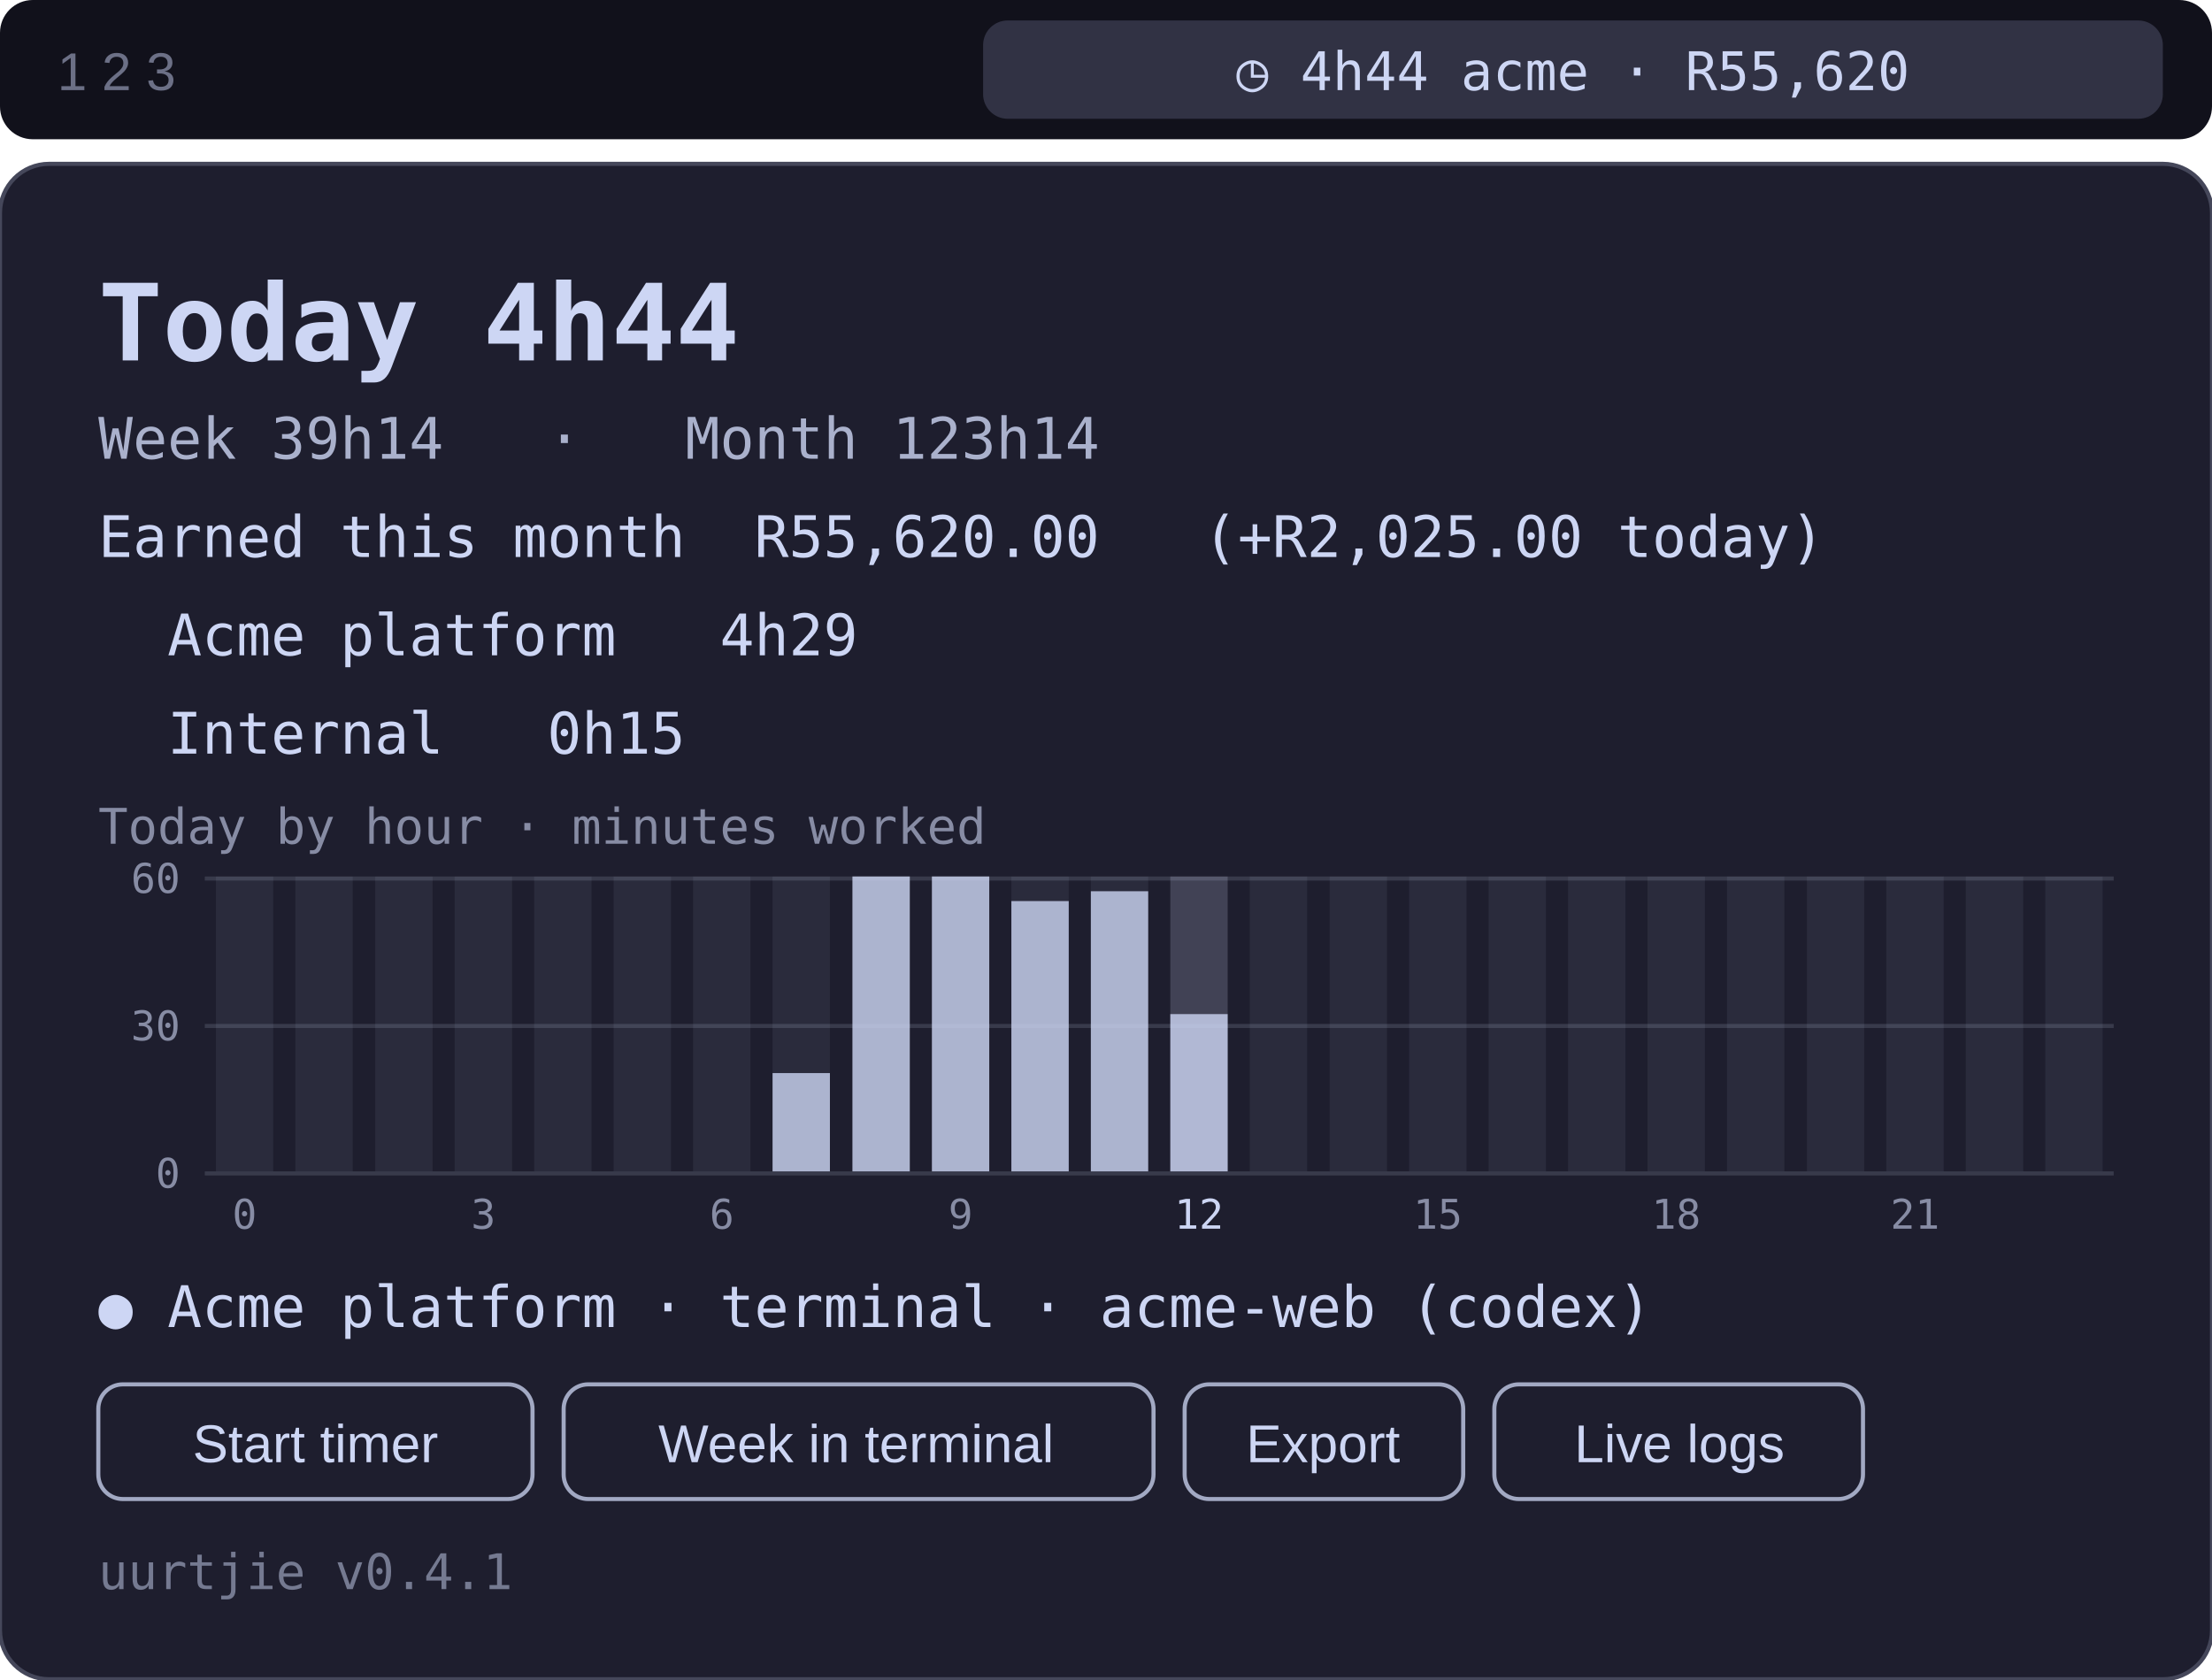
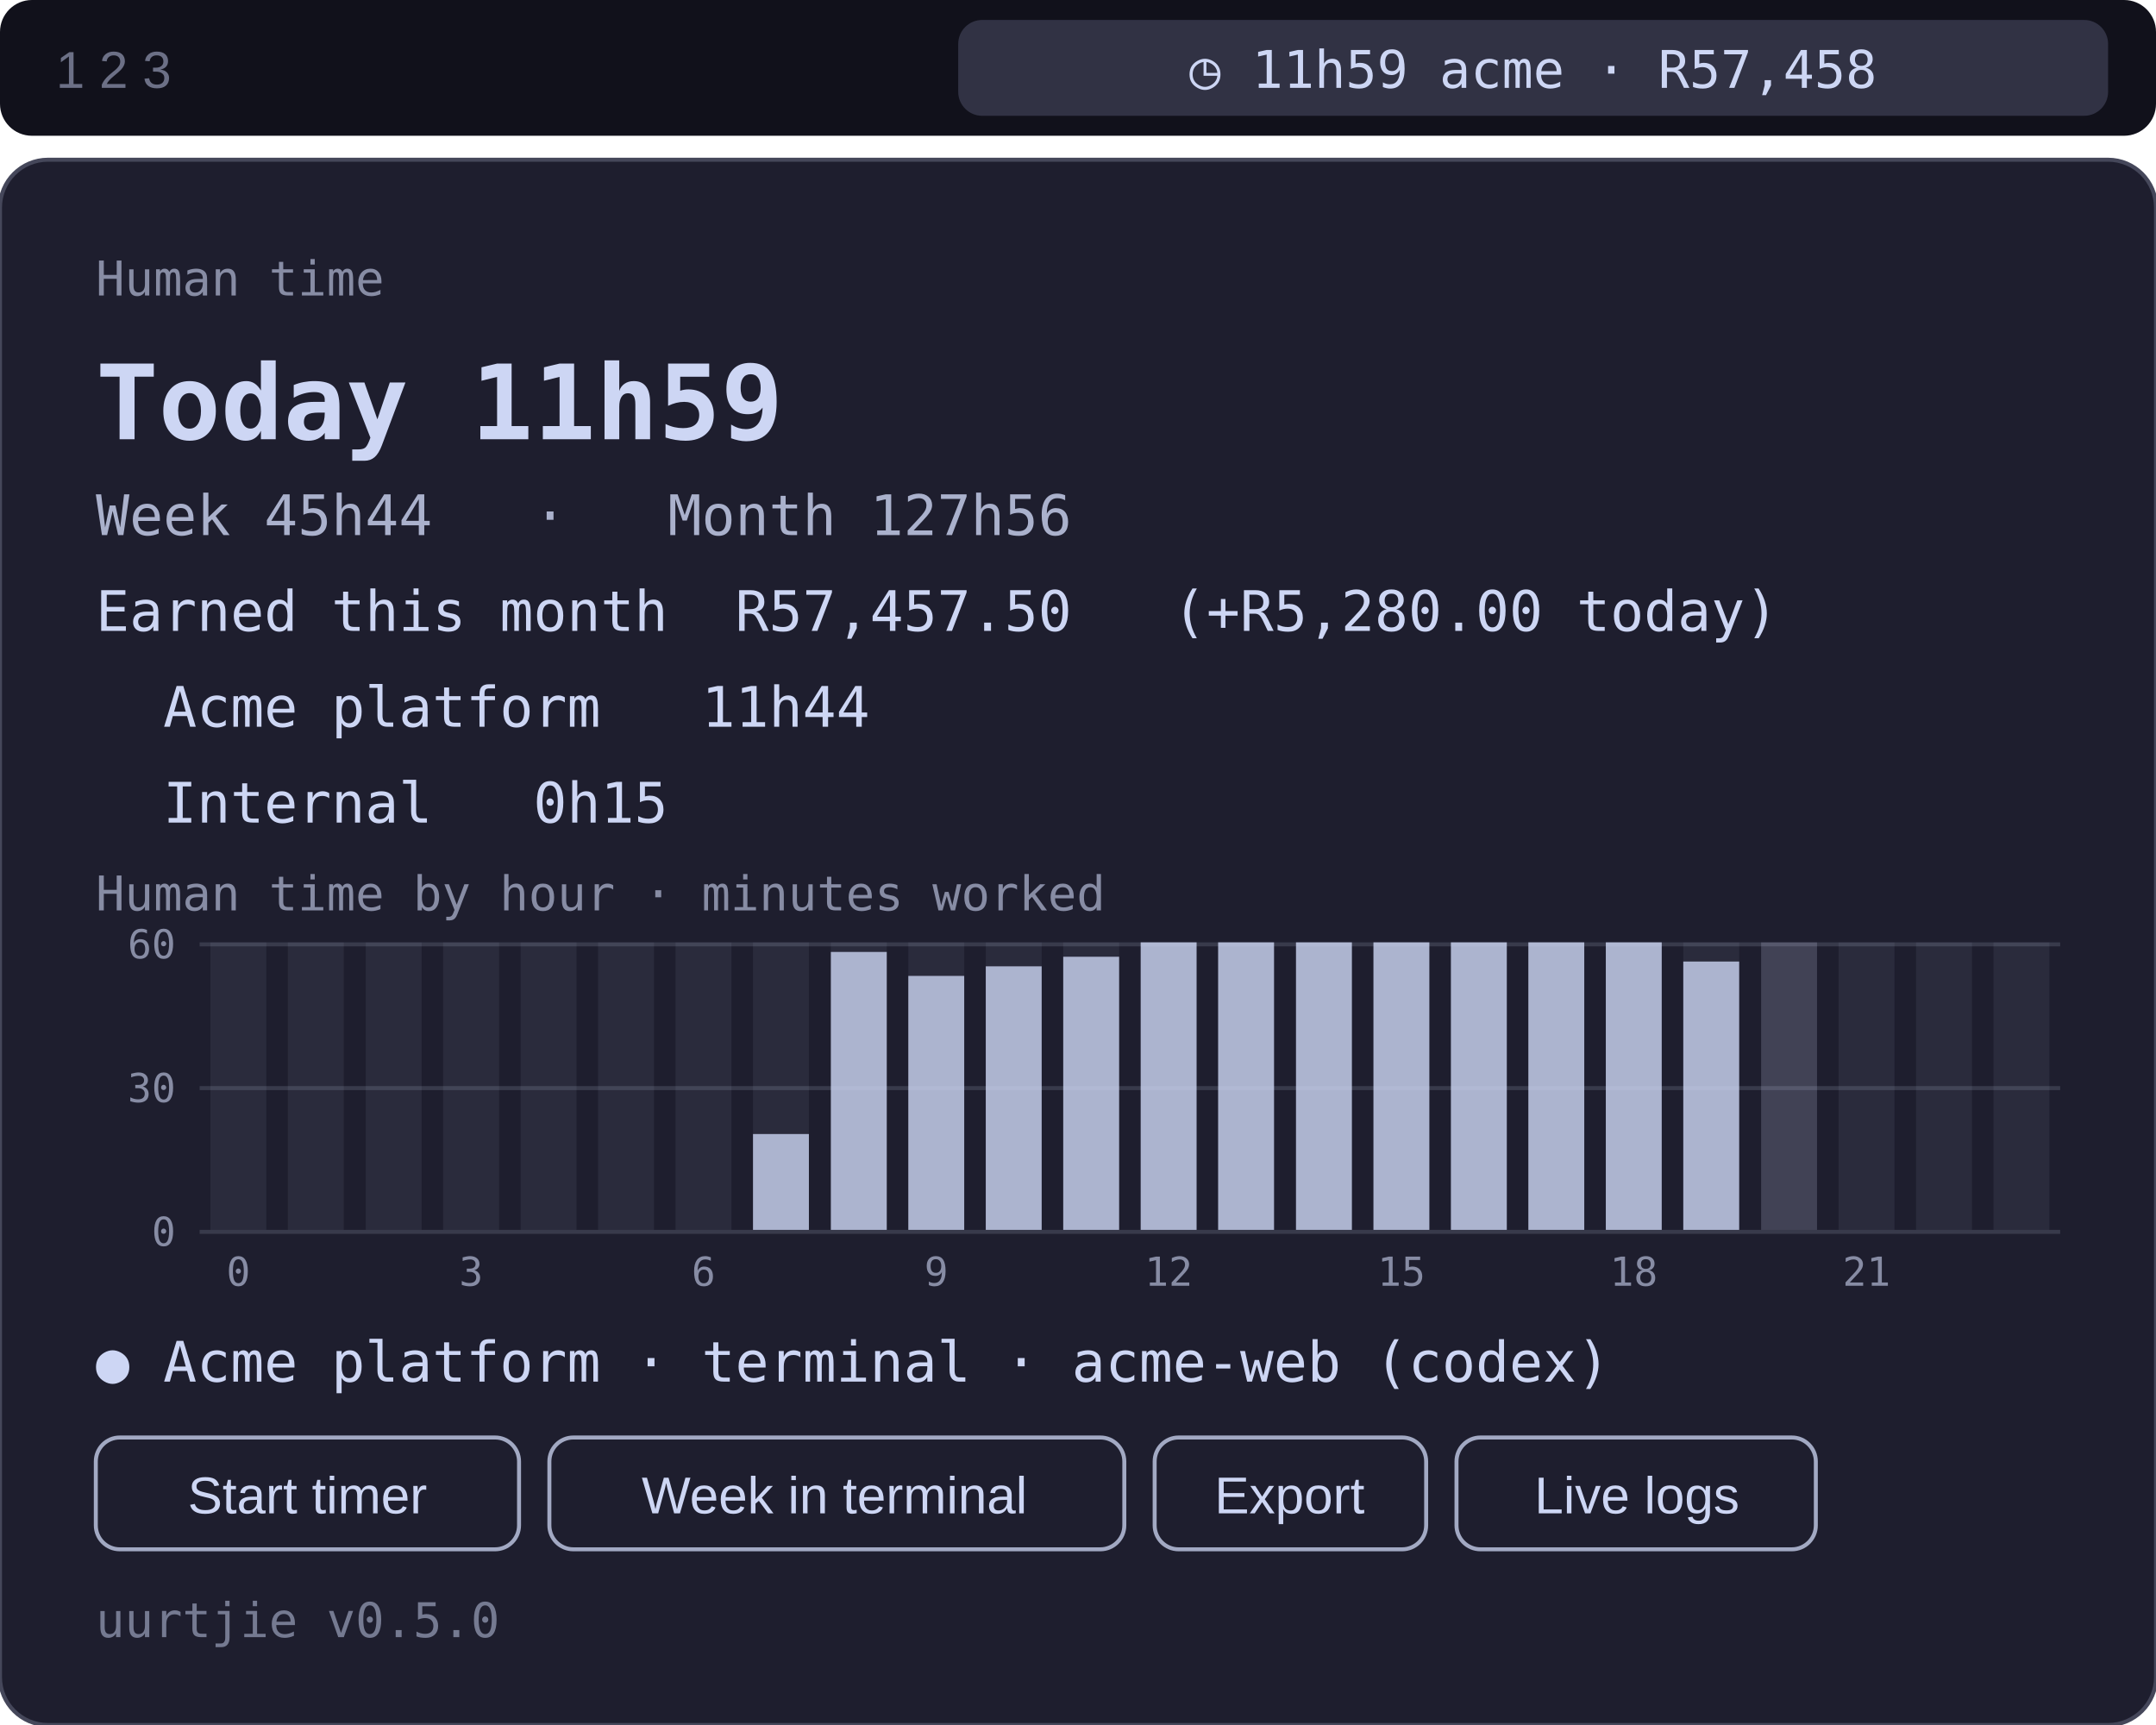
- <svg xmlns="http://www.w3.org/2000/svg" width="540" height="410" viewBox="0 0 540 410" role="img" aria-label="The uurtjie bar widget and the panel it opens">
-   <rect y="40" width="540" height="370" rx="12" fill="#1e1e2e" stroke="#45475a" />
+ <svg xmlns="http://www.w3.org/2000/svg" width="540" height="432" viewBox="0 0 540 432" role="img" aria-label="The uurtjie bar widget and the panel it opens">
+   <rect y="40" width="540" height="392" rx="12" fill="#1e1e2e" stroke="#45475a" />
  <rect width="540" height="34" rx="8" fill="#11111b" />
  <text x="14" y="22" fill="#6c7086" font-family="-apple-system,'Segoe UI','Helvetica Neue',Arial,sans-serif" font-size="13">1  2  3</text>
  <rect x="240" y="5" width="288" height="24" rx="6" fill="#313244" />
-   <text x="384" y="22" fill="#cdd6f4" font-family="'JetBrains Mono','DejaVu Sans Mono','Liberation Mono',ui-monospace,Menlo,Consolas,monospace" font-size="13" text-anchor="middle">◷ 4h44 acme · R55,620</text>
-   <text x="24" y="88" fill="#cdd6f4" fill-opacity="1.0" font-family="'JetBrains Mono','DejaVu Sans Mono','Liberation Mono',ui-monospace,Menlo,Consolas,monospace" font-size="26" font-weight="600" xml:space="preserve">Today 4h44</text>
-   <text x="24" y="112" fill="#cdd6f4" fill-opacity="0.8" font-family="'JetBrains Mono','DejaVu Sans Mono','Liberation Mono',ui-monospace,Menlo,Consolas,monospace" font-size="14" font-weight="400" xml:space="preserve">Week 39h14   ·   Month 123h14</text>
-   <text x="24" y="136" fill="#cdd6f4" fill-opacity="1.0" font-family="'JetBrains Mono','DejaVu Sans Mono','Liberation Mono',ui-monospace,Menlo,Consolas,monospace" font-size="14" font-weight="400" xml:space="preserve">Earned this month  R55,620.00   (+R2,025.00 today)</text>
-   <text x="24" y="160" fill="#cdd6f4" fill-opacity="1.0" font-family="'JetBrains Mono','DejaVu Sans Mono','Liberation Mono',ui-monospace,Menlo,Consolas,monospace" font-size="14" font-weight="400" xml:space="preserve">  Acme platform   4h29</text>
-   <text x="24" y="184" fill="#cdd6f4" fill-opacity="1.0" font-family="'JetBrains Mono','DejaVu Sans Mono','Liberation Mono',ui-monospace,Menlo,Consolas,monospace" font-size="14" font-weight="400" xml:space="preserve">  Internal   0h15</text>
-   <text x="24" y="206" fill="#cdd6f4" fill-opacity="0.6" font-family="'JetBrains Mono','DejaVu Sans Mono','Liberation Mono',ui-monospace,Menlo,Consolas,monospace" font-size="12" font-weight="400" xml:space="preserve">Today by hour · minutes worked</text>
-   <text x="44" y="218.0" fill="#cdd6f4" fill-opacity=".6" font-family="'JetBrains Mono','DejaVu Sans Mono','Liberation Mono',ui-monospace,Menlo,Consolas,monospace" font-size="10" text-anchor="end">60</text>
-   <rect x="50" y="214.0" width="466" height="1" fill="#cdd6f4" fill-opacity=".15" />
-   <text x="44" y="254.0" fill="#cdd6f4" fill-opacity=".6" font-family="'JetBrains Mono','DejaVu Sans Mono','Liberation Mono',ui-monospace,Menlo,Consolas,monospace" font-size="10" text-anchor="end">30</text>
-   <rect x="50" y="250.0" width="466" height="1" fill="#cdd6f4" fill-opacity=".15" />
-   <text x="44" y="290.0" fill="#cdd6f4" fill-opacity=".6" font-family="'JetBrains Mono','DejaVu Sans Mono','Liberation Mono',ui-monospace,Menlo,Consolas,monospace" font-size="10" text-anchor="end">0</text>
-   <rect x="50" y="286.0" width="466" height="1" fill="#cdd6f4" fill-opacity=".15" />
-   <rect x="52.7" y="214" width="14.0" height="72" fill="#cdd6f4" fill-opacity="0.07" />
-   <text x="59.7" y="300" fill="#cdd6f4" fill-opacity="0.6" font-family="'JetBrains Mono','DejaVu Sans Mono','Liberation Mono',ui-monospace,Menlo,Consolas,monospace" font-size="10" text-anchor="middle">0</text>
-   <rect x="72.1" y="214" width="14.0" height="72" fill="#cdd6f4" fill-opacity="0.07" />
-   <rect x="91.6" y="214" width="14.0" height="72" fill="#cdd6f4" fill-opacity="0.07" />
-   <rect x="111.0" y="214" width="14.0" height="72" fill="#cdd6f4" fill-opacity="0.07" />
-   <text x="118.0" y="300" fill="#cdd6f4" fill-opacity="0.6" font-family="'JetBrains Mono','DejaVu Sans Mono','Liberation Mono',ui-monospace,Menlo,Consolas,monospace" font-size="10" text-anchor="middle">3</text>
-   <rect x="130.4" y="214" width="14.0" height="72" fill="#cdd6f4" fill-opacity="0.07" />
-   <rect x="149.8" y="214" width="14.0" height="72" fill="#cdd6f4" fill-opacity="0.07" />
-   <rect x="169.2" y="214" width="14.0" height="72" fill="#cdd6f4" fill-opacity="0.07" />
-   <text x="176.2" y="300" fill="#cdd6f4" fill-opacity="0.6" font-family="'JetBrains Mono','DejaVu Sans Mono','Liberation Mono',ui-monospace,Menlo,Consolas,monospace" font-size="10" text-anchor="middle">6</text>
-   <rect x="188.6" y="214" width="14.0" height="72" fill="#cdd6f4" fill-opacity="0.07" />
-   <rect x="188.6" y="262.0" width="14.0" height="24.0" fill="#cdd6f4" fill-opacity=".8" />
-   <rect x="208.1" y="214" width="14.0" height="72" fill="#cdd6f4" fill-opacity="0.07" />
-   <rect x="208.1" y="214.0" width="14.0" height="72.0" fill="#cdd6f4" fill-opacity=".8" />
-   <rect x="227.5" y="214" width="14.0" height="72" fill="#cdd6f4" fill-opacity="0.07" />
-   <rect x="227.5" y="214.0" width="14.0" height="72.0" fill="#cdd6f4" fill-opacity=".8" />
-   <text x="234.5" y="300" fill="#cdd6f4" fill-opacity="0.6" font-family="'JetBrains Mono','DejaVu Sans Mono','Liberation Mono',ui-monospace,Menlo,Consolas,monospace" font-size="10" text-anchor="middle">9</text>
-   <rect x="246.9" y="214" width="14.0" height="72" fill="#cdd6f4" fill-opacity="0.07" />
-   <rect x="246.9" y="220.0" width="14.0" height="66.0" fill="#cdd6f4" fill-opacity=".8" />
-   <rect x="266.3" y="214" width="14.0" height="72" fill="#cdd6f4" fill-opacity="0.07" />
-   <rect x="266.3" y="217.6" width="14.0" height="68.4" fill="#cdd6f4" fill-opacity=".8" />
-   <rect x="285.7" y="214" width="14.0" height="72" fill="#cdd6f4" fill-opacity="0.2" />
-   <rect x="285.7" y="247.6" width="14.0" height="38.4" fill="#cdd6f4" fill-opacity=".8" />
-   <text x="292.7" y="300" fill="#cdd6f4" fill-opacity="1" font-family="'JetBrains Mono','DejaVu Sans Mono','Liberation Mono',ui-monospace,Menlo,Consolas,monospace" font-size="10" text-anchor="middle">12</text>
-   <rect x="305.1" y="214" width="14.0" height="72" fill="#cdd6f4" fill-opacity="0.07" />
-   <rect x="324.6" y="214" width="14.0" height="72" fill="#cdd6f4" fill-opacity="0.07" />
-   <rect x="344.0" y="214" width="14.0" height="72" fill="#cdd6f4" fill-opacity="0.07" />
-   <text x="351.0" y="300" fill="#cdd6f4" fill-opacity="0.6" font-family="'JetBrains Mono','DejaVu Sans Mono','Liberation Mono',ui-monospace,Menlo,Consolas,monospace" font-size="10" text-anchor="middle">15</text>
-   <rect x="363.4" y="214" width="14.0" height="72" fill="#cdd6f4" fill-opacity="0.07" />
-   <rect x="382.8" y="214" width="14.0" height="72" fill="#cdd6f4" fill-opacity="0.07" />
-   <rect x="402.2" y="214" width="14.0" height="72" fill="#cdd6f4" fill-opacity="0.07" />
-   <text x="409.2" y="300" fill="#cdd6f4" fill-opacity="0.6" font-family="'JetBrains Mono','DejaVu Sans Mono','Liberation Mono',ui-monospace,Menlo,Consolas,monospace" font-size="10" text-anchor="middle">18</text>
-   <rect x="421.6" y="214" width="14.0" height="72" fill="#cdd6f4" fill-opacity="0.07" />
-   <rect x="441.1" y="214" width="14.0" height="72" fill="#cdd6f4" fill-opacity="0.07" />
-   <rect x="460.5" y="214" width="14.0" height="72" fill="#cdd6f4" fill-opacity="0.07" />
-   <text x="467.5" y="300" fill="#cdd6f4" fill-opacity="0.6" font-family="'JetBrains Mono','DejaVu Sans Mono','Liberation Mono',ui-monospace,Menlo,Consolas,monospace" font-size="10" text-anchor="middle">21</text>
-   <rect x="479.9" y="214" width="14.0" height="72" fill="#cdd6f4" fill-opacity="0.07" />
-   <rect x="499.3" y="214" width="14.0" height="72" fill="#cdd6f4" fill-opacity="0.07" />
-   <text x="24" y="324" fill="#cdd6f4" fill-opacity="1.0" font-family="'JetBrains Mono','DejaVu Sans Mono','Liberation Mono',ui-monospace,Menlo,Consolas,monospace" font-size="14" font-weight="400" xml:space="preserve">● Acme platform · terminal · acme-web (codex)</text>
-   <rect x="24" y="338" width="106" height="28" rx="6" fill="none" stroke="#cdd6f4" stroke-opacity=".75" />
-   <text x="77" y="357" fill="#cdd6f4" font-family="-apple-system,'Segoe UI','Helvetica Neue',Arial,sans-serif" font-size="13" text-anchor="middle">Start timer</text>
-   <rect x="137.6" y="338" width="144" height="28" rx="6" fill="none" stroke="#cdd6f4" stroke-opacity=".75" />
-   <text x="209" y="357" fill="#cdd6f4" font-family="-apple-system,'Segoe UI','Helvetica Neue',Arial,sans-serif" font-size="13" text-anchor="middle">Week in terminal</text>
-   <rect x="289.2" y="338" width="68" height="28" rx="6" fill="none" stroke="#cdd6f4" stroke-opacity=".75" />
-   <text x="323" y="357" fill="#cdd6f4" font-family="-apple-system,'Segoe UI','Helvetica Neue',Arial,sans-serif" font-size="13" text-anchor="middle">Export</text>
-   <rect x="364.8" y="338" width="90" height="28" rx="6" fill="none" stroke="#cdd6f4" stroke-opacity=".75" />
-   <text x="410" y="357" fill="#cdd6f4" font-family="-apple-system,'Segoe UI','Helvetica Neue',Arial,sans-serif" font-size="13" text-anchor="middle">Live logs</text>
-   <text x="24" y="388" fill="#cdd6f4" fill-opacity="0.5" font-family="'JetBrains Mono','DejaVu Sans Mono','Liberation Mono',ui-monospace,Menlo,Consolas,monospace" font-size="12" font-weight="400" xml:space="preserve">uurtjie v0.4.1</text>
+   <text x="384" y="22" fill="#cdd6f4" font-family="'JetBrains Mono','DejaVu Sans Mono','Liberation Mono',ui-monospace,Menlo,Consolas,monospace" font-size="13" text-anchor="middle">◷ 11h59 acme · R57,458</text>
+   <text x="24" y="74" fill="#cdd6f4" fill-opacity="0.6" font-family="'JetBrains Mono','DejaVu Sans Mono','Liberation Mono',ui-monospace,Menlo,Consolas,monospace" font-size="12" font-weight="400" xml:space="preserve">Human time</text>
+   <text x="24" y="110" fill="#cdd6f4" fill-opacity="1.0" font-family="'JetBrains Mono','DejaVu Sans Mono','Liberation Mono',ui-monospace,Menlo,Consolas,monospace" font-size="26" font-weight="600" xml:space="preserve">Today 11h59</text>
+   <text x="24" y="134" fill="#cdd6f4" fill-opacity="0.8" font-family="'JetBrains Mono','DejaVu Sans Mono','Liberation Mono',ui-monospace,Menlo,Consolas,monospace" font-size="14" font-weight="400" xml:space="preserve">Week 45h44   ·   Month 127h56</text>
+   <text x="24" y="158" fill="#cdd6f4" fill-opacity="1.0" font-family="'JetBrains Mono','DejaVu Sans Mono','Liberation Mono',ui-monospace,Menlo,Consolas,monospace" font-size="14" font-weight="400" xml:space="preserve">Earned this month  R57,457.50   (+R5,280.00 today)</text>
+   <text x="24" y="182" fill="#cdd6f4" fill-opacity="1.0" font-family="'JetBrains Mono','DejaVu Sans Mono','Liberation Mono',ui-monospace,Menlo,Consolas,monospace" font-size="14" font-weight="400" xml:space="preserve">  Acme platform   11h44</text>
+   <text x="24" y="206" fill="#cdd6f4" fill-opacity="1.0" font-family="'JetBrains Mono','DejaVu Sans Mono','Liberation Mono',ui-monospace,Menlo,Consolas,monospace" font-size="14" font-weight="400" xml:space="preserve">  Internal   0h15</text>
+   <text x="24" y="228" fill="#cdd6f4" fill-opacity="0.6" font-family="'JetBrains Mono','DejaVu Sans Mono','Liberation Mono',ui-monospace,Menlo,Consolas,monospace" font-size="12" font-weight="400" xml:space="preserve">Human time by hour · minutes worked</text>
+   <text x="44" y="240.0" fill="#cdd6f4" fill-opacity=".6" font-family="'JetBrains Mono','DejaVu Sans Mono','Liberation Mono',ui-monospace,Menlo,Consolas,monospace" font-size="10" text-anchor="end">60</text>
+   <rect x="50" y="236.0" width="466" height="1" fill="#cdd6f4" fill-opacity=".15" />
+   <text x="44" y="276.0" fill="#cdd6f4" fill-opacity=".6" font-family="'JetBrains Mono','DejaVu Sans Mono','Liberation Mono',ui-monospace,Menlo,Consolas,monospace" font-size="10" text-anchor="end">30</text>
+   <rect x="50" y="272.0" width="466" height="1" fill="#cdd6f4" fill-opacity=".15" />
+   <text x="44" y="312.0" fill="#cdd6f4" fill-opacity=".6" font-family="'JetBrains Mono','DejaVu Sans Mono','Liberation Mono',ui-monospace,Menlo,Consolas,monospace" font-size="10" text-anchor="end">0</text>
+   <rect x="50" y="308.0" width="466" height="1" fill="#cdd6f4" fill-opacity=".15" />
+   <rect x="52.7" y="236" width="14.0" height="72" fill="#cdd6f4" fill-opacity="0.07" />
+   <text x="59.7" y="322" fill="#cdd6f4" fill-opacity="0.6" font-family="'JetBrains Mono','DejaVu Sans Mono','Liberation Mono',ui-monospace,Menlo,Consolas,monospace" font-size="10" text-anchor="middle">0</text>
+   <rect x="72.1" y="236" width="14.0" height="72" fill="#cdd6f4" fill-opacity="0.07" />
+   <rect x="91.6" y="236" width="14.0" height="72" fill="#cdd6f4" fill-opacity="0.07" />
+   <rect x="111.0" y="236" width="14.0" height="72" fill="#cdd6f4" fill-opacity="0.07" />
+   <text x="118.0" y="322" fill="#cdd6f4" fill-opacity="0.6" font-family="'JetBrains Mono','DejaVu Sans Mono','Liberation Mono',ui-monospace,Menlo,Consolas,monospace" font-size="10" text-anchor="middle">3</text>
+   <rect x="130.4" y="236" width="14.0" height="72" fill="#cdd6f4" fill-opacity="0.07" />
+   <rect x="149.8" y="236" width="14.0" height="72" fill="#cdd6f4" fill-opacity="0.07" />
+   <rect x="169.2" y="236" width="14.0" height="72" fill="#cdd6f4" fill-opacity="0.07" />
+   <text x="176.2" y="322" fill="#cdd6f4" fill-opacity="0.6" font-family="'JetBrains Mono','DejaVu Sans Mono','Liberation Mono',ui-monospace,Menlo,Consolas,monospace" font-size="10" text-anchor="middle">6</text>
+   <rect x="188.6" y="236" width="14.0" height="72" fill="#cdd6f4" fill-opacity="0.07" />
+   <rect x="188.6" y="284.0" width="14.0" height="24.0" fill="#cdd6f4" fill-opacity=".8" />
+   <rect x="208.1" y="236" width="14.0" height="72" fill="#cdd6f4" fill-opacity="0.07" />
+   <rect x="208.1" y="238.4" width="14.0" height="69.6" fill="#cdd6f4" fill-opacity=".8" />
+   <rect x="227.5" y="236" width="14.0" height="72" fill="#cdd6f4" fill-opacity="0.07" />
+   <rect x="227.5" y="244.4" width="14.0" height="63.6" fill="#cdd6f4" fill-opacity=".8" />
+   <text x="234.5" y="322" fill="#cdd6f4" fill-opacity="0.6" font-family="'JetBrains Mono','DejaVu Sans Mono','Liberation Mono',ui-monospace,Menlo,Consolas,monospace" font-size="10" text-anchor="middle">9</text>
+   <rect x="246.9" y="236" width="14.0" height="72" fill="#cdd6f4" fill-opacity="0.07" />
+   <rect x="246.9" y="242.0" width="14.0" height="66.0" fill="#cdd6f4" fill-opacity=".8" />
+   <rect x="266.3" y="236" width="14.0" height="72" fill="#cdd6f4" fill-opacity="0.07" />
+   <rect x="266.3" y="239.6" width="14.0" height="68.4" fill="#cdd6f4" fill-opacity=".8" />
+   <rect x="285.7" y="236" width="14.0" height="72" fill="#cdd6f4" fill-opacity="0.07" />
+   <rect x="285.7" y="236.0" width="14.0" height="72.0" fill="#cdd6f4" fill-opacity=".8" />
+   <text x="292.7" y="322" fill="#cdd6f4" fill-opacity="0.6" font-family="'JetBrains Mono','DejaVu Sans Mono','Liberation Mono',ui-monospace,Menlo,Consolas,monospace" font-size="10" text-anchor="middle">12</text>
+   <rect x="305.1" y="236" width="14.0" height="72" fill="#cdd6f4" fill-opacity="0.07" />
+   <rect x="305.1" y="236.0" width="14.0" height="72.0" fill="#cdd6f4" fill-opacity=".8" />
+   <rect x="324.6" y="236" width="14.0" height="72" fill="#cdd6f4" fill-opacity="0.07" />
+   <rect x="324.6" y="236.0" width="14.0" height="72.0" fill="#cdd6f4" fill-opacity=".8" />
+   <rect x="344.0" y="236" width="14.0" height="72" fill="#cdd6f4" fill-opacity="0.07" />
+   <rect x="344.0" y="236.0" width="14.0" height="72.0" fill="#cdd6f4" fill-opacity=".8" />
+   <text x="351.0" y="322" fill="#cdd6f4" fill-opacity="0.6" font-family="'JetBrains Mono','DejaVu Sans Mono','Liberation Mono',ui-monospace,Menlo,Consolas,monospace" font-size="10" text-anchor="middle">15</text>
+   <rect x="363.4" y="236" width="14.0" height="72" fill="#cdd6f4" fill-opacity="0.07" />
+   <rect x="363.4" y="236.0" width="14.0" height="72.0" fill="#cdd6f4" fill-opacity=".8" />
+   <rect x="382.8" y="236" width="14.0" height="72" fill="#cdd6f4" fill-opacity="0.07" />
+   <rect x="382.8" y="236.0" width="14.0" height="72.0" fill="#cdd6f4" fill-opacity=".8" />
+   <rect x="402.2" y="236" width="14.0" height="72" fill="#cdd6f4" fill-opacity="0.07" />
+   <rect x="402.2" y="236.0" width="14.0" height="72.0" fill="#cdd6f4" fill-opacity=".8" />
+   <text x="409.2" y="322" fill="#cdd6f4" fill-opacity="0.6" font-family="'JetBrains Mono','DejaVu Sans Mono','Liberation Mono',ui-monospace,Menlo,Consolas,monospace" font-size="10" text-anchor="middle">18</text>
+   <rect x="421.6" y="236" width="14.0" height="72" fill="#cdd6f4" fill-opacity="0.07" />
+   <rect x="421.6" y="240.8" width="14.0" height="67.2" fill="#cdd6f4" fill-opacity=".8" />
+   <rect x="441.1" y="236" width="14.0" height="72" fill="#cdd6f4" fill-opacity="0.2" />
+   <rect x="460.5" y="236" width="14.0" height="72" fill="#cdd6f4" fill-opacity="0.07" />
+   <text x="467.5" y="322" fill="#cdd6f4" fill-opacity="0.6" font-family="'JetBrains Mono','DejaVu Sans Mono','Liberation Mono',ui-monospace,Menlo,Consolas,monospace" font-size="10" text-anchor="middle">21</text>
+   <rect x="479.9" y="236" width="14.0" height="72" fill="#cdd6f4" fill-opacity="0.07" />
+   <rect x="499.3" y="236" width="14.0" height="72" fill="#cdd6f4" fill-opacity="0.07" />
+   <text x="24" y="346" fill="#cdd6f4" fill-opacity="1.0" font-family="'JetBrains Mono','DejaVu Sans Mono','Liberation Mono',ui-monospace,Menlo,Consolas,monospace" font-size="14" font-weight="400" xml:space="preserve">● Acme platform · terminal · acme-web (codex)</text>
+   <rect x="24" y="360" width="106" height="28" rx="6" fill="none" stroke="#cdd6f4" stroke-opacity=".75" />
+   <text x="77" y="379" fill="#cdd6f4" font-family="-apple-system,'Segoe UI','Helvetica Neue',Arial,sans-serif" font-size="13" text-anchor="middle">Start timer</text>
+   <rect x="137.6" y="360" width="144" height="28" rx="6" fill="none" stroke="#cdd6f4" stroke-opacity=".75" />
+   <text x="209" y="379" fill="#cdd6f4" font-family="-apple-system,'Segoe UI','Helvetica Neue',Arial,sans-serif" font-size="13" text-anchor="middle">Week in terminal</text>
+   <rect x="289.2" y="360" width="68" height="28" rx="6" fill="none" stroke="#cdd6f4" stroke-opacity=".75" />
+   <text x="323" y="379" fill="#cdd6f4" font-family="-apple-system,'Segoe UI','Helvetica Neue',Arial,sans-serif" font-size="13" text-anchor="middle">Export</text>
+   <rect x="364.8" y="360" width="90" height="28" rx="6" fill="none" stroke="#cdd6f4" stroke-opacity=".75" />
+   <text x="410" y="379" fill="#cdd6f4" font-family="-apple-system,'Segoe UI','Helvetica Neue',Arial,sans-serif" font-size="13" text-anchor="middle">Live logs</text>
+   <text x="24" y="410" fill="#cdd6f4" fill-opacity="0.5" font-family="'JetBrains Mono','DejaVu Sans Mono','Liberation Mono',ui-monospace,Menlo,Consolas,monospace" font-size="12" font-weight="400" xml:space="preserve">uurtjie v0.5.0</text>
</svg>
